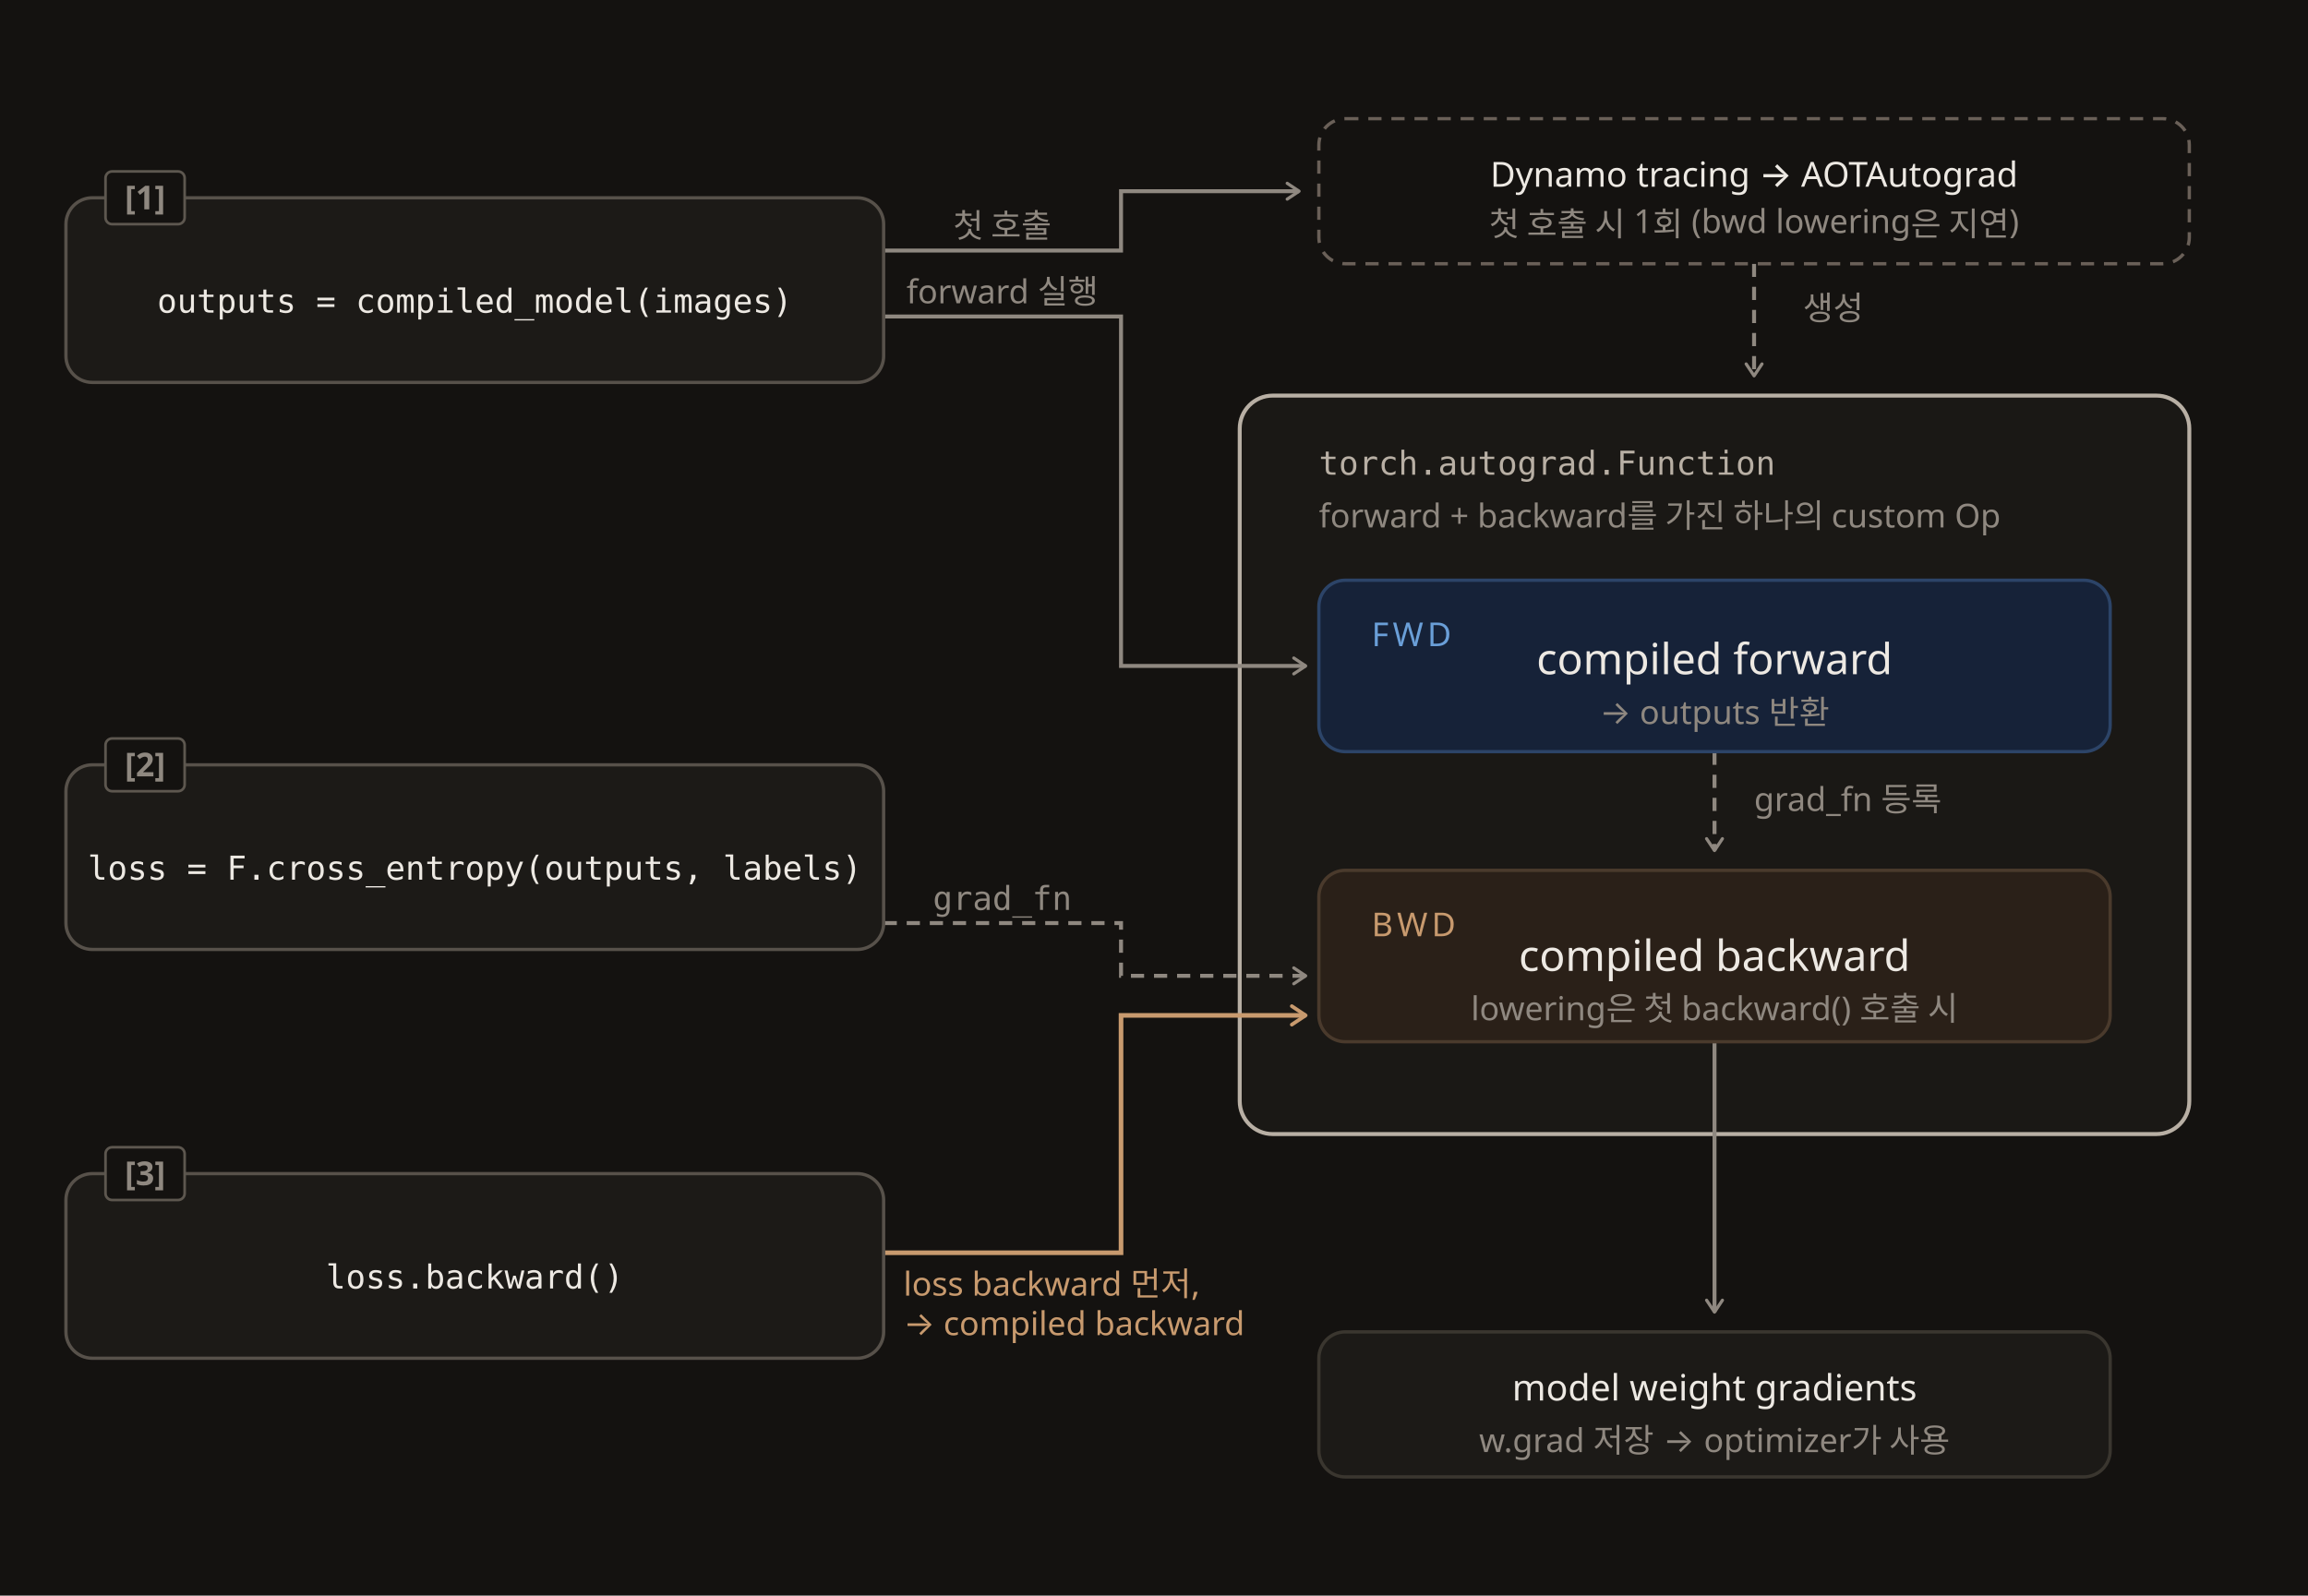
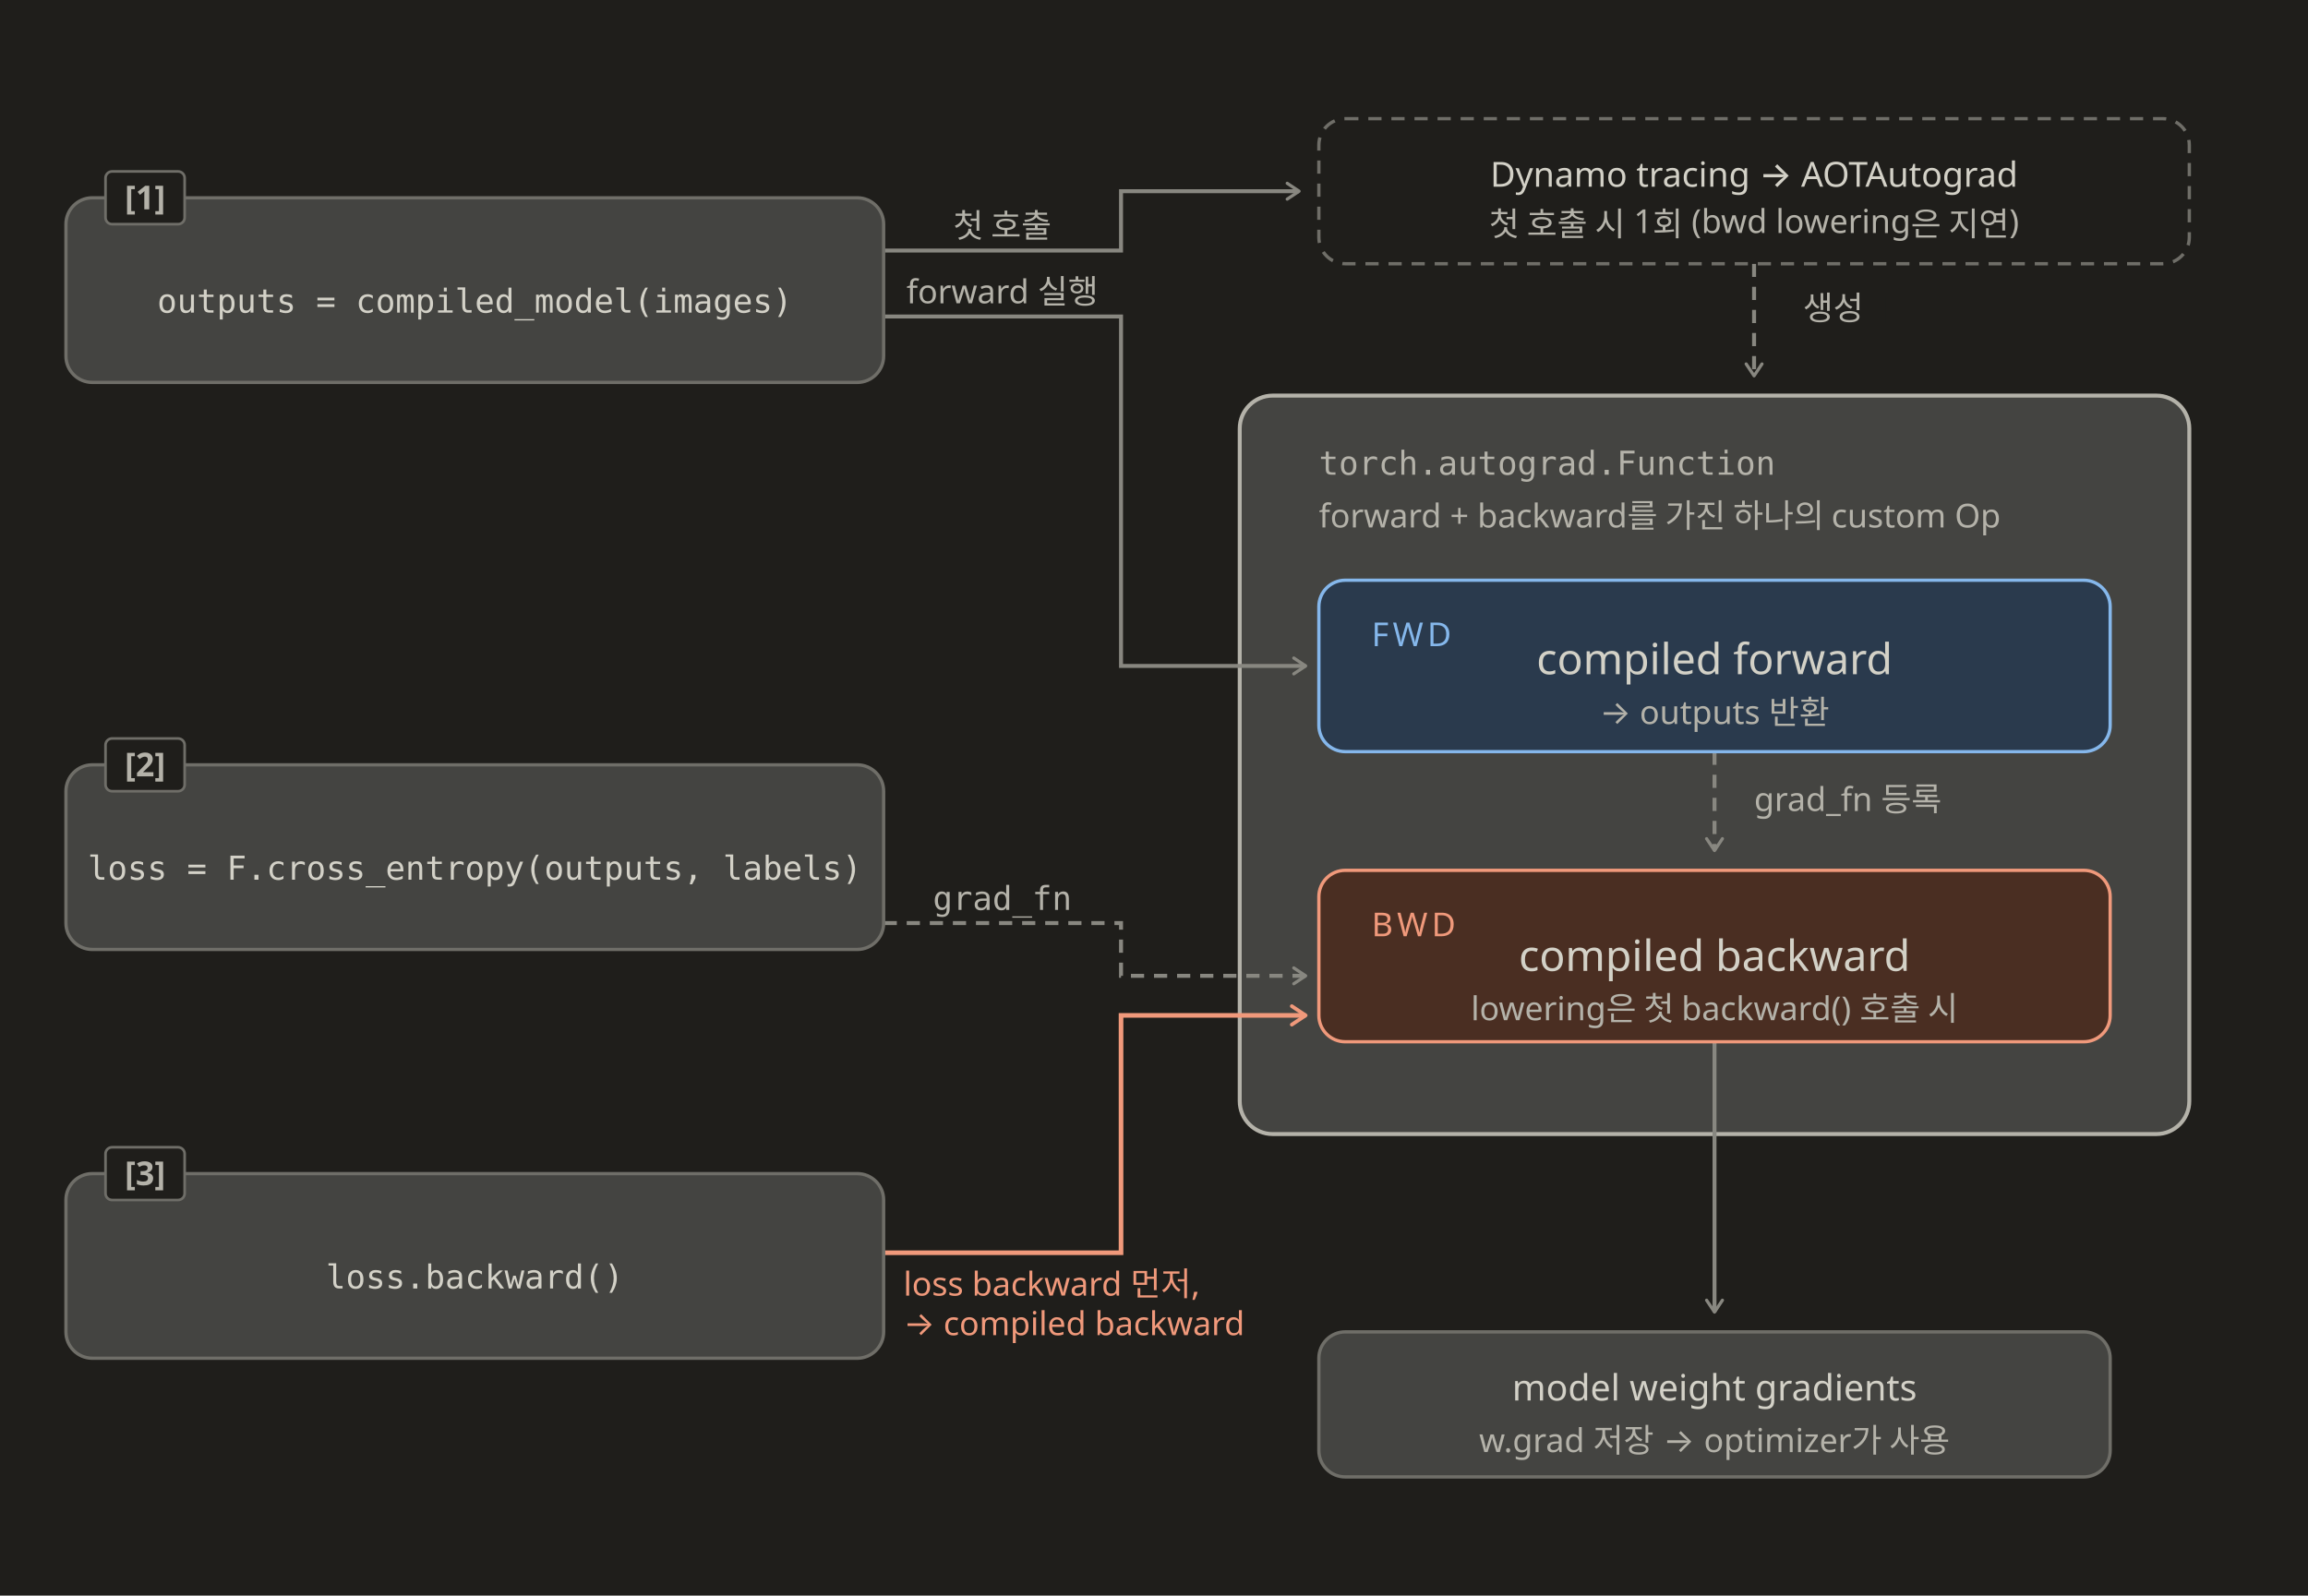
<svg xmlns="http://www.w3.org/2000/svg" viewBox="0 0 700 484" width="700" height="484" role="img" aria-labelledby="ctf-dark-title ctf-dark-desc">
  <defs>
    <marker id="ctfd-arr" viewBox="0 0 10 10" refX="8" refY="5" markerWidth="5" markerHeight="5" orient="auto-start-reverse">
-       <path d="M2 1L8 5L2 9" fill="none" stroke="#8F8880" stroke-width="1.6" stroke-linecap="round" stroke-linejoin="round" />
+       <path d="M2 1L8 5L2 9" fill="none" stroke="#888780" stroke-width="1.6" stroke-linecap="round" stroke-linejoin="round" />
    </marker>
    <marker id="ctfd-arr-warm" viewBox="0 0 10 10" refX="8" refY="5" markerWidth="5" markerHeight="5" orient="auto-start-reverse">
-       <path d="M2 1L8 5L2 9" fill="none" stroke="#C89A6E" stroke-width="1.6" stroke-linecap="round" stroke-linejoin="round" />
+       <path d="M2 1L8 5L2 9" fill="none" stroke="#F0997B" stroke-width="1.6" stroke-linecap="round" stroke-linejoin="round" />
    </marker>
  </defs>
-   <rect width="700" height="484" fill="#141210" />
-   <rect x="376" y="120" width="288" height="224" rx="10" fill="#1A1815" stroke="#B8AFA4" stroke-width="1.2" />
-   <text x="400" y="144" font-family="ui-monospace, SFMono-Regular, Menlo, Consolas, monospace" font-size="10" font-weight="500" fill="#B8AFA4">torch.autograd.Function</text>
-   <text x="400" y="160" font-family="'Pretendard', 'Apple SD Gothic Neo', 'Noto Sans KR', 'Segoe UI', system-ui, -apple-system, sans-serif" font-size="10" fill="#8F8880">forward + backward를 가진 하나의 custom Op</text>
-   <path d="M268 76 H340 V58 H394" fill="none" stroke="#8F8880" stroke-width="1.2" marker-end="url(#ctfd-arr)" />
-   <rect x="276" y="61" width="56" height="13" rx="2" fill="#141210" />
-   <text x="304" y="72" font-family="'Pretendard', 'Apple SD Gothic Neo', 'Noto Sans KR', 'Segoe UI', system-ui, -apple-system, sans-serif" font-size="10" fill="#8F8880" text-anchor="middle">첫 호출</text>
-   <path d="M532 80 V114" fill="none" stroke="#8F8880" stroke-width="1.2" stroke-dasharray="4,3" marker-end="url(#ctfd-arr)" />
-   <rect x="540" y="88" width="32" height="12" rx="2" fill="#141210" />
-   <text x="556" y="97" font-family="'Pretendard', 'Apple SD Gothic Neo', 'Noto Sans KR', 'Segoe UI', system-ui, -apple-system, sans-serif" font-size="10" fill="#8F8880" text-anchor="middle">생성</text>
-   <path d="M268 96 H340 V202 H396" fill="none" stroke="#8F8880" stroke-width="1.2" marker-end="url(#ctfd-arr)" />
-   <rect x="268" y="81" width="72" height="14" rx="2" fill="#141210" />
-   <text x="304" y="92" font-family="'Pretendard', 'Apple SD Gothic Neo', 'Noto Sans KR', 'Segoe UI', system-ui, -apple-system, sans-serif" font-size="10" fill="#8F8880" text-anchor="middle">forward 실행</text>
-   <path d="M520 228 V258" fill="none" stroke="#8F8880" stroke-width="1.2" stroke-dasharray="4,3" marker-end="url(#ctfd-arr)" />
-   <rect x="528" y="236" width="80" height="14" rx="2" fill="#1A1815" />
-   <text x="532" y="246" font-family="'Pretendard', 'Apple SD Gothic Neo', 'Noto Sans KR', 'Segoe UI', system-ui, -apple-system, sans-serif" font-size="10" fill="#8F8880">grad_fn 등록</text>
-   <path d="M268 280 H340 V296 H396" fill="none" stroke="#8F8880" stroke-width="1.2" stroke-dasharray="4,3" marker-end="url(#ctfd-arr)" />
-   <rect x="280" y="265" width="48" height="13" rx="2" fill="#141210" />
-   <text x="304" y="276" font-family="ui-monospace, SFMono-Regular, Menlo, Consolas, monospace" font-size="10" fill="#8F8880" text-anchor="middle">grad_fn</text>
-   <path d="M268 380 H340 V308 H396" fill="none" stroke="#C89A6E" stroke-width="1.4" marker-end="url(#ctfd-arr-warm)" />
-   <rect x="270" y="384" width="116" height="24" rx="2" fill="#141210" />
-   <text x="274" y="393" font-family="'Pretendard', 'Apple SD Gothic Neo', 'Noto Sans KR', 'Segoe UI', system-ui, -apple-system, sans-serif" font-size="10" fill="#C89A6E" text-anchor="start">loss backward 먼저,</text>
-   <text x="274" y="405" font-family="'Pretendard', 'Apple SD Gothic Neo', 'Noto Sans KR', 'Segoe UI', system-ui, -apple-system, sans-serif" font-size="10" fill="#C89A6E" text-anchor="start">→ compiled backward</text>
-   <path d="M520 316 V398" fill="none" stroke="#8F8880" stroke-width="1.2" marker-end="url(#ctfd-arr)" />
-   <rect x="20" y="60" width="248" height="56" rx="8" fill="#1C1A17" stroke="#57514A" stroke-width="1" />
-   <rect x="32" y="52" width="24" height="16" rx="2" fill="#141210" stroke="#5D574F" stroke-width="0.8" />
-   <text x="44" y="63.5" font-family="'Pretendard', 'Apple SD Gothic Neo', 'Noto Sans KR', 'Segoe UI', system-ui, -apple-system, sans-serif" font-size="10" font-weight="600" fill="#8F8880" text-anchor="middle">[1]</text>
-   <text x="144" y="92" font-family="ui-monospace, SFMono-Regular, Menlo, Consolas, monospace" font-size="10" font-weight="500" fill="#EDE9E3" text-anchor="middle" dominant-baseline="middle">outputs = compiled_model(images)</text>
-   <rect x="20" y="232" width="248" height="56" rx="8" fill="#1C1A17" stroke="#57514A" stroke-width="1" />
-   <rect x="32" y="224" width="24" height="16" rx="2" fill="#141210" stroke="#5D574F" stroke-width="0.8" />
-   <text x="44" y="235.5" font-family="'Pretendard', 'Apple SD Gothic Neo', 'Noto Sans KR', 'Segoe UI', system-ui, -apple-system, sans-serif" font-size="10" font-weight="600" fill="#8F8880" text-anchor="middle">[2]</text>
-   <text x="144" y="264" font-family="ui-monospace, SFMono-Regular, Menlo, Consolas, monospace" font-size="10" font-weight="500" fill="#EDE9E3" text-anchor="middle" dominant-baseline="middle">loss = F.cross_entropy(outputs, labels)</text>
-   <rect x="20" y="356" width="248" height="56" rx="8" fill="#1C1A17" stroke="#57514A" stroke-width="1" />
-   <rect x="32" y="348" width="24" height="16" rx="2" fill="#141210" stroke="#5D574F" stroke-width="0.8" />
-   <text x="44" y="359.5" font-family="'Pretendard', 'Apple SD Gothic Neo', 'Noto Sans KR', 'Segoe UI', system-ui, -apple-system, sans-serif" font-size="10" font-weight="600" fill="#8F8880" text-anchor="middle">[3]</text>
-   <text x="144" y="388" font-family="ui-monospace, SFMono-Regular, Menlo, Consolas, monospace" font-size="10" font-weight="500" fill="#EDE9E3" text-anchor="middle" dominant-baseline="middle">loss.backward()</text>
-   <rect x="400" y="36" width="264" height="44" rx="8" fill="#141210" stroke="#6A6058" stroke-width="1" stroke-dasharray="4,3" />
-   <text x="532" y="53" font-family="'Pretendard', 'Apple SD Gothic Neo', 'Noto Sans KR', 'Segoe UI', system-ui, -apple-system, sans-serif" font-size="10.5" font-weight="500" fill="#EDE9E3" text-anchor="middle" dominant-baseline="middle">Dynamo tracing → AOTAutograd</text>
-   <text x="532" y="68" font-family="'Pretendard', 'Apple SD Gothic Neo', 'Noto Sans KR', 'Segoe UI', system-ui, -apple-system, sans-serif" font-size="10" fill="#8F8880" text-anchor="middle" dominant-baseline="middle">첫 호출 시 1회 (bwd lowering은 지연)</text>
-   <rect x="400" y="176" width="240" height="52" rx="8" fill="#162238" stroke="#2C4468" stroke-width="1" />
-   <text x="416" y="196" font-family="'Pretendard', 'Apple SD Gothic Neo', 'Noto Sans KR', 'Segoe UI', system-ui, -apple-system, sans-serif" font-size="10" font-weight="500" letter-spacing="1.2" fill="#6A9FD8">FWD</text>
-   <text x="520" y="200" font-family="'Pretendard', 'Apple SD Gothic Neo', 'Noto Sans KR', 'Segoe UI', system-ui, -apple-system, sans-serif" font-size="13" font-weight="500" fill="#EDE9E3" text-anchor="middle" dominant-baseline="middle">compiled forward</text>
-   <text x="520" y="216" font-family="'Pretendard', 'Apple SD Gothic Neo', 'Noto Sans KR', 'Segoe UI', system-ui, -apple-system, sans-serif" font-size="10" fill="#8F8880" text-anchor="middle" dominant-baseline="middle">→ outputs 반환</text>
-   <rect x="400" y="264" width="240" height="52" rx="8" fill="#2A2018" stroke="#4A3A2C" stroke-width="1" />
-   <text x="416" y="284" font-family="'Pretendard', 'Apple SD Gothic Neo', 'Noto Sans KR', 'Segoe UI', system-ui, -apple-system, sans-serif" font-size="10" font-weight="500" letter-spacing="1.2" fill="#C89A6E">BWD</text>
-   <text x="520" y="290" font-family="'Pretendard', 'Apple SD Gothic Neo', 'Noto Sans KR', 'Segoe UI', system-ui, -apple-system, sans-serif" font-size="13" font-weight="500" fill="#EDE9E3" text-anchor="middle" dominant-baseline="middle">compiled backward</text>
-   <text x="520" y="306" font-family="'Pretendard', 'Apple SD Gothic Neo', 'Noto Sans KR', 'Segoe UI', system-ui, -apple-system, sans-serif" font-size="10" fill="#8F8880" text-anchor="middle" dominant-baseline="middle">lowering은 첫 backward() 호출 시</text>
-   <rect x="400" y="404" width="240" height="44" rx="8" fill="#1C1A17" stroke="#3A362F" stroke-width="1" />
-   <text x="520" y="421" font-family="'Pretendard', 'Apple SD Gothic Neo', 'Noto Sans KR', 'Segoe UI', system-ui, -apple-system, sans-serif" font-size="11" font-weight="500" fill="#EDE9E3" text-anchor="middle" dominant-baseline="middle">model weight gradients</text>
-   <text x="520" y="437" font-family="'Pretendard', 'Apple SD Gothic Neo', 'Noto Sans KR', 'Segoe UI', system-ui, -apple-system, sans-serif" font-size="10" fill="#8F8880" text-anchor="middle" dominant-baseline="middle">w.grad 저장 → optimizer가 사용</text>
+   <rect width="700" height="484" fill="#1F1E1B" />
+   <rect x="376" y="120" width="288" height="224" rx="10" fill="#444441" stroke="#B4B2A9" stroke-width="1.2" />
+   <text x="400" y="144" font-family="ui-monospace, SFMono-Regular, Menlo, Consolas, monospace" font-size="10" font-weight="500" fill="#B4B2A9">torch.autograd.Function</text>
+   <text x="400" y="160" font-family="'Pretendard', 'Apple SD Gothic Neo', 'Noto Sans KR', 'Segoe UI', system-ui, -apple-system, sans-serif" font-size="10" fill="#B4B2A9">forward + backward를 가진 하나의 custom Op</text>
+   <path d="M268 76 H340 V58 H394" fill="none" stroke="#888780" stroke-width="1.2" marker-end="url(#ctfd-arr)" />
+   <rect x="276" y="61" width="56" height="13" rx="2" fill="#1F1E1B" />
+   <text x="304" y="72" font-family="'Pretendard', 'Apple SD Gothic Neo', 'Noto Sans KR', 'Segoe UI', system-ui, -apple-system, sans-serif" font-size="10" fill="#B4B2A9" text-anchor="middle">첫 호출</text>
+   <path d="M532 80 V114" fill="none" stroke="#888780" stroke-width="1.2" stroke-dasharray="4,3" marker-end="url(#ctfd-arr)" />
+   <rect x="540" y="88" width="32" height="12" rx="2" fill="#1F1E1B" />
+   <text x="556" y="97" font-family="'Pretendard', 'Apple SD Gothic Neo', 'Noto Sans KR', 'Segoe UI', system-ui, -apple-system, sans-serif" font-size="10" fill="#B4B2A9" text-anchor="middle">생성</text>
+   <path d="M268 96 H340 V202 H396" fill="none" stroke="#888780" stroke-width="1.2" marker-end="url(#ctfd-arr)" />
+   <rect x="268" y="81" width="72" height="14" rx="2" fill="#1F1E1B" />
+   <text x="304" y="92" font-family="'Pretendard', 'Apple SD Gothic Neo', 'Noto Sans KR', 'Segoe UI', system-ui, -apple-system, sans-serif" font-size="10" fill="#B4B2A9" text-anchor="middle">forward 실행</text>
+   <path d="M520 228 V258" fill="none" stroke="#888780" stroke-width="1.2" stroke-dasharray="4,3" marker-end="url(#ctfd-arr)" />
+   <rect x="528" y="236" width="80" height="14" rx="2" fill="#444441" />
+   <text x="532" y="246" font-family="'Pretendard', 'Apple SD Gothic Neo', 'Noto Sans KR', 'Segoe UI', system-ui, -apple-system, sans-serif" font-size="10" fill="#B4B2A9">grad_fn 등록</text>
+   <path d="M268 280 H340 V296 H396" fill="none" stroke="#888780" stroke-width="1.2" stroke-dasharray="4,3" marker-end="url(#ctfd-arr)" />
+   <rect x="280" y="265" width="48" height="13" rx="2" fill="#1F1E1B" />
+   <text x="304" y="276" font-family="ui-monospace, SFMono-Regular, Menlo, Consolas, monospace" font-size="10" fill="#B4B2A9" text-anchor="middle">grad_fn</text>
+   <path d="M268 380 H340 V308 H396" fill="none" stroke="#F0997B" stroke-width="1.4" marker-end="url(#ctfd-arr-warm)" />
+   <rect x="270" y="384" width="116" height="24" rx="2" fill="#1F1E1B" />
+   <text x="274" y="393" font-family="'Pretendard', 'Apple SD Gothic Neo', 'Noto Sans KR', 'Segoe UI', system-ui, -apple-system, sans-serif" font-size="10" fill="#F0997B" text-anchor="start">loss backward 먼저,</text>
+   <text x="274" y="405" font-family="'Pretendard', 'Apple SD Gothic Neo', 'Noto Sans KR', 'Segoe UI', system-ui, -apple-system, sans-serif" font-size="10" fill="#F0997B" text-anchor="start">→ compiled backward</text>
+   <path d="M520 316 V398" fill="none" stroke="#888780" stroke-width="1.2" marker-end="url(#ctfd-arr)" />
+   <rect x="20" y="60" width="248" height="56" rx="8" fill="#444441" stroke="#6F6E68" stroke-width="1" />
+   <rect x="32" y="52" width="24" height="16" rx="2" fill="#1F1E1B" stroke="#6F6E68" stroke-width="0.8" />
+   <text x="44" y="63.5" font-family="'Pretendard', 'Apple SD Gothic Neo', 'Noto Sans KR', 'Segoe UI', system-ui, -apple-system, sans-serif" font-size="10" font-weight="600" fill="#B4B2A9" text-anchor="middle">[1]</text>
+   <text x="144" y="92" font-family="ui-monospace, SFMono-Regular, Menlo, Consolas, monospace" font-size="10" font-weight="500" fill="#D3D1C7" text-anchor="middle" dominant-baseline="middle">outputs = compiled_model(images)</text>
+   <rect x="20" y="232" width="248" height="56" rx="8" fill="#444441" stroke="#6F6E68" stroke-width="1" />
+   <rect x="32" y="224" width="24" height="16" rx="2" fill="#1F1E1B" stroke="#6F6E68" stroke-width="0.8" />
+   <text x="44" y="235.5" font-family="'Pretendard', 'Apple SD Gothic Neo', 'Noto Sans KR', 'Segoe UI', system-ui, -apple-system, sans-serif" font-size="10" font-weight="600" fill="#B4B2A9" text-anchor="middle">[2]</text>
+   <text x="144" y="264" font-family="ui-monospace, SFMono-Regular, Menlo, Consolas, monospace" font-size="10" font-weight="500" fill="#D3D1C7" text-anchor="middle" dominant-baseline="middle">loss = F.cross_entropy(outputs, labels)</text>
+   <rect x="20" y="356" width="248" height="56" rx="8" fill="#444441" stroke="#6F6E68" stroke-width="1" />
+   <rect x="32" y="348" width="24" height="16" rx="2" fill="#1F1E1B" stroke="#6F6E68" stroke-width="0.8" />
+   <text x="44" y="359.5" font-family="'Pretendard', 'Apple SD Gothic Neo', 'Noto Sans KR', 'Segoe UI', system-ui, -apple-system, sans-serif" font-size="10" font-weight="600" fill="#B4B2A9" text-anchor="middle">[3]</text>
+   <text x="144" y="388" font-family="ui-monospace, SFMono-Regular, Menlo, Consolas, monospace" font-size="10" font-weight="500" fill="#D3D1C7" text-anchor="middle" dominant-baseline="middle">loss.backward()</text>
+   <rect x="400" y="36" width="264" height="44" rx="8" fill="#1F1E1B" stroke="#6F6E68" stroke-width="1" stroke-dasharray="4,3" />
+   <text x="532" y="53" font-family="'Pretendard', 'Apple SD Gothic Neo', 'Noto Sans KR', 'Segoe UI', system-ui, -apple-system, sans-serif" font-size="10.5" font-weight="500" fill="#D3D1C7" text-anchor="middle" dominant-baseline="middle">Dynamo tracing → AOTAutograd</text>
+   <text x="532" y="68" font-family="'Pretendard', 'Apple SD Gothic Neo', 'Noto Sans KR', 'Segoe UI', system-ui, -apple-system, sans-serif" font-size="10" fill="#B4B2A9" text-anchor="middle" dominant-baseline="middle">첫 호출 시 1회 (bwd lowering은 지연)</text>
+   <rect x="400" y="176" width="240" height="52" rx="8" fill="#2A3A4D" stroke="#85B7EB" stroke-width="1" />
+   <text x="416" y="196" font-family="'Pretendard', 'Apple SD Gothic Neo', 'Noto Sans KR', 'Segoe UI', system-ui, -apple-system, sans-serif" font-size="10" font-weight="500" letter-spacing="1.2" fill="#85B7EB">FWD</text>
+   <text x="520" y="200" font-family="'Pretendard', 'Apple SD Gothic Neo', 'Noto Sans KR', 'Segoe UI', system-ui, -apple-system, sans-serif" font-size="13" font-weight="500" fill="#D3D1C7" text-anchor="middle" dominant-baseline="middle">compiled forward</text>
+   <text x="520" y="216" font-family="'Pretendard', 'Apple SD Gothic Neo', 'Noto Sans KR', 'Segoe UI', system-ui, -apple-system, sans-serif" font-size="10" fill="#B4B2A9" text-anchor="middle" dominant-baseline="middle">→ outputs 반환</text>
+   <rect x="400" y="264" width="240" height="52" rx="8" fill="#4A2E22" stroke="#F0997B" stroke-width="1" />
+   <text x="416" y="284" font-family="'Pretendard', 'Apple SD Gothic Neo', 'Noto Sans KR', 'Segoe UI', system-ui, -apple-system, sans-serif" font-size="10" font-weight="500" letter-spacing="1.2" fill="#F0997B">BWD</text>
+   <text x="520" y="290" font-family="'Pretendard', 'Apple SD Gothic Neo', 'Noto Sans KR', 'Segoe UI', system-ui, -apple-system, sans-serif" font-size="13" font-weight="500" fill="#D3D1C7" text-anchor="middle" dominant-baseline="middle">compiled backward</text>
+   <text x="520" y="306" font-family="'Pretendard', 'Apple SD Gothic Neo', 'Noto Sans KR', 'Segoe UI', system-ui, -apple-system, sans-serif" font-size="10" fill="#B4B2A9" text-anchor="middle" dominant-baseline="middle">lowering은 첫 backward() 호출 시</text>
+   <rect x="400" y="404" width="240" height="44" rx="8" fill="#444441" stroke="#6F6E68" stroke-width="1" />
+   <text x="520" y="421" font-family="'Pretendard', 'Apple SD Gothic Neo', 'Noto Sans KR', 'Segoe UI', system-ui, -apple-system, sans-serif" font-size="11" font-weight="500" fill="#D3D1C7" text-anchor="middle" dominant-baseline="middle">model weight gradients</text>
+   <text x="520" y="437" font-family="'Pretendard', 'Apple SD Gothic Neo', 'Noto Sans KR', 'Segoe UI', system-ui, -apple-system, sans-serif" font-size="10" fill="#B4B2A9" text-anchor="middle" dominant-baseline="middle">w.grad 저장 → optimizer가 사용</text>
</svg>
